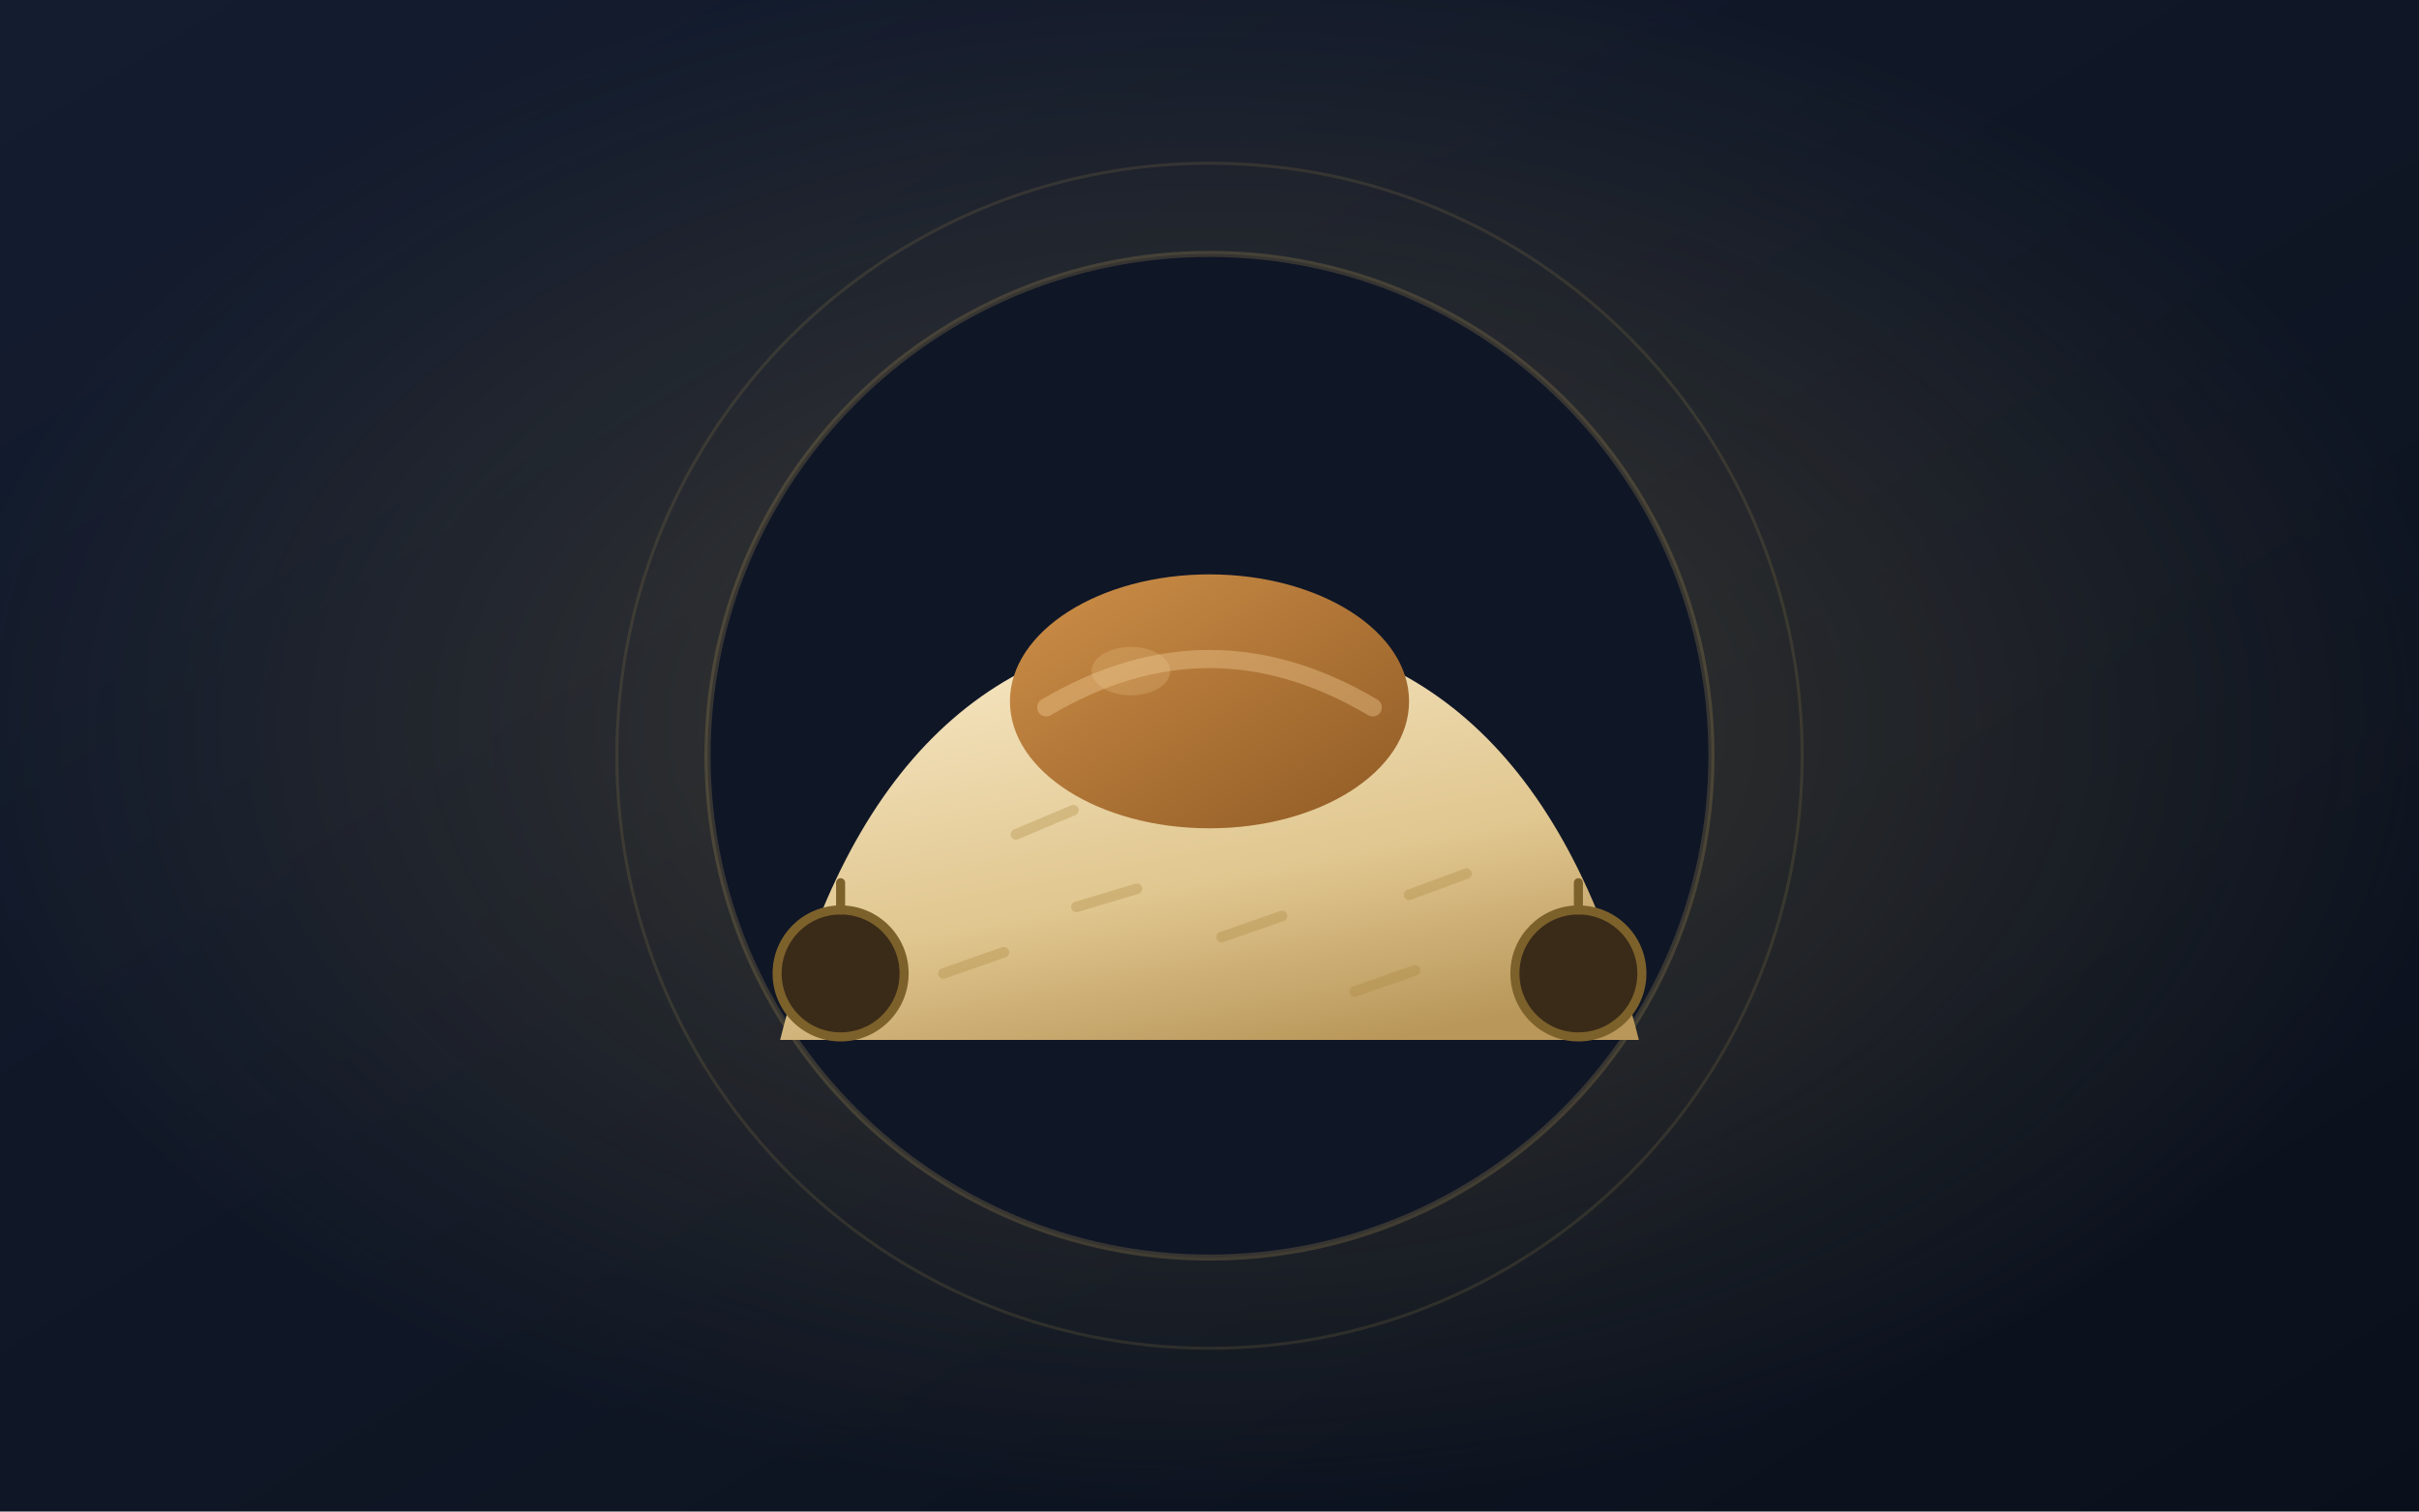
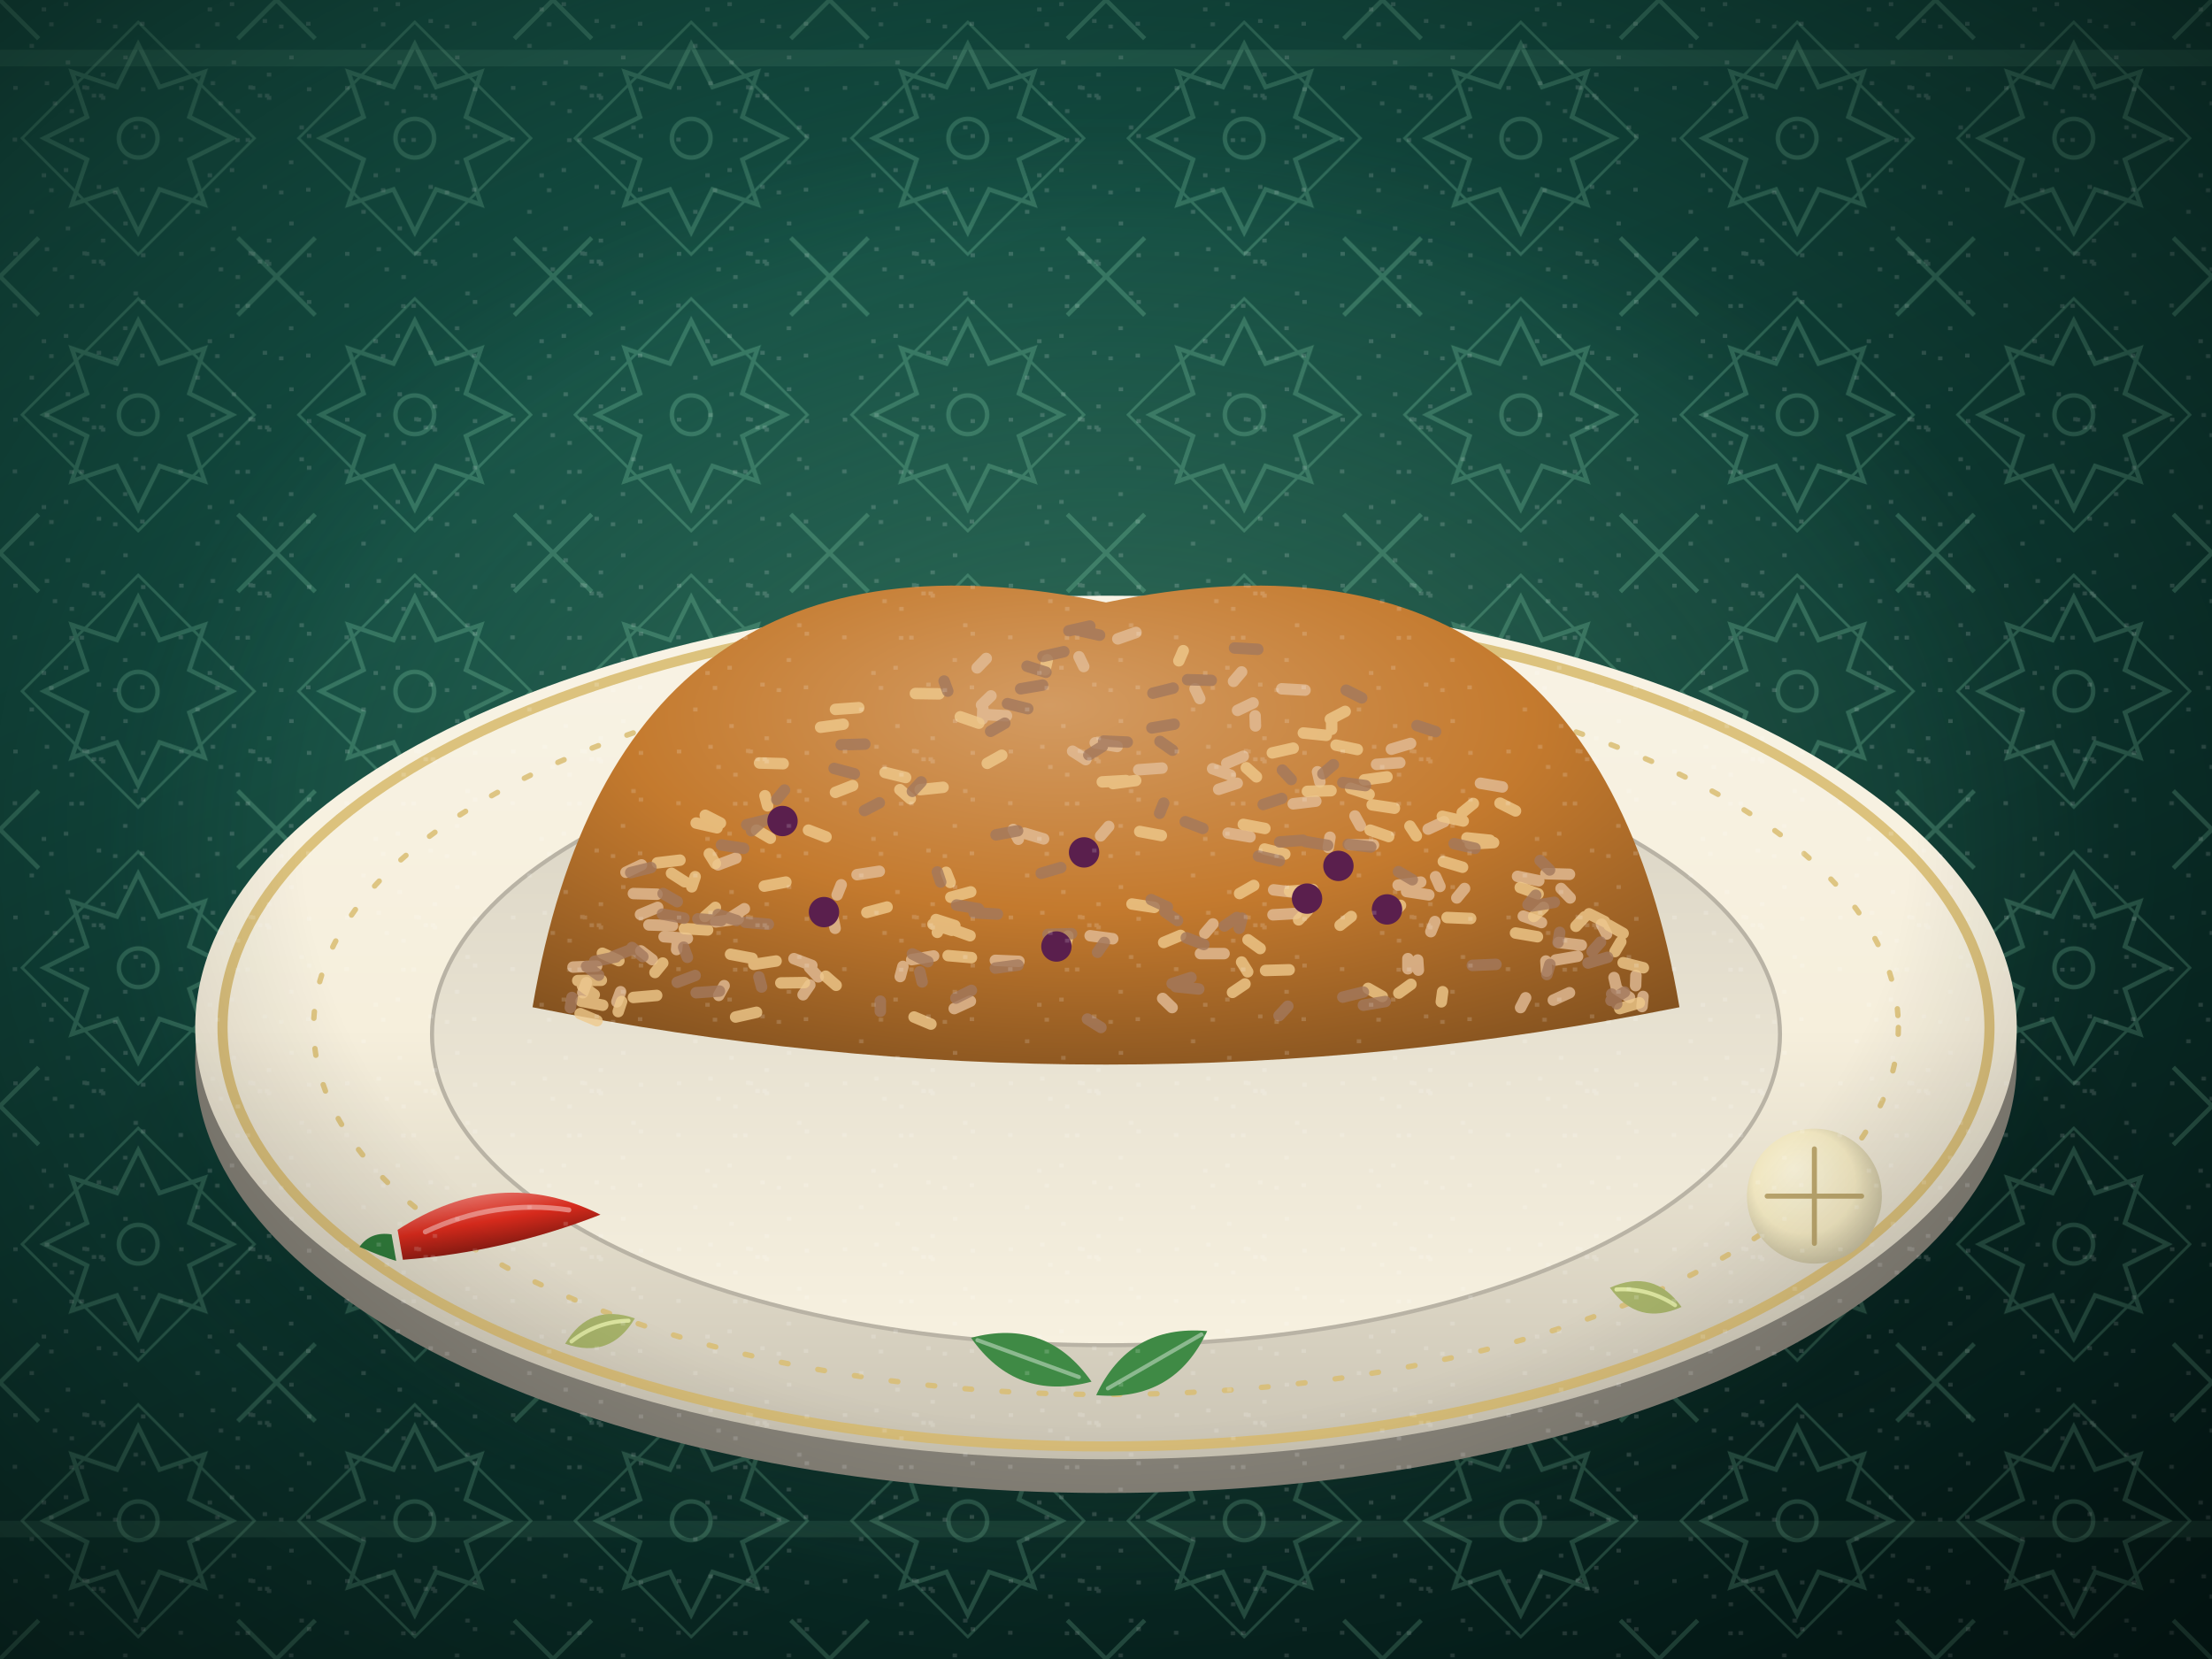
- <svg xmlns="http://www.w3.org/2000/svg" viewBox="0 0 800 500" role="img" aria-label="مچبوس دجاج">
+ <svg xmlns="http://www.w3.org/2000/svg" viewBox="0 0 800 600" preserveAspectRatio="xMidYMid slice" role="img" aria-label="machboos">
  <defs>
-     <linearGradient id="m-bg" x1="0" y1="0" x2="1" y2="1">
-       <stop offset="0%" stop-color="#141d30" />
-       <stop offset="100%" stop-color="#0a101b" />
+     <pattern id="p0" width="100" height="100" patternUnits="userSpaceOnUse">
+       <g fill="none" stroke="#8fdcb4" stroke-width="1.6" opacity="0.255">
+         <path d="M50 16L57.7 31.5L74 26L68.5 42.3L84 50L68.5 57.7L74 74L57.7 68.5L50 84L42.3 68.5L26 74L31.5 57.7L16 50L31.5 42.3L26 26L42.3 31.5Z" />
+         <path d="M50 8l42 42-42 42L8 50z" stroke-width="1" />
+         <circle cx="50" cy="50" r="7" />
+         <path d="M0 0l14 14M100 0L86 14M0 100l14-14M100 100L86 86" />
+       </g>
+     </pattern>
+     <linearGradient id="l1" x1="0.2" y1="0" x2="0.8" y2="1">
+       <stop offset="0%" stop-color="#16574a" />
+       <stop offset="100%" stop-color="#06231f" />
    </linearGradient>
-     <radialGradient id="m-glow" cx="50%" cy="48%" r="52%">
-       <stop offset="0%" stop-color="#c7a55b" stop-opacity=".24" />
-       <stop offset="100%" stop-color="#c7a55b" stop-opacity="0" />
+     <radialGradient id="r2" cx="0.5" cy="0.5" r="0.5">
+       <stop offset="0%" stop-color="#7fd6a8" stop-opacity="0.32" />
+       <stop offset="100%" stop-color="#7fd6a8" stop-opacity="0" />
    </radialGradient>
-     <linearGradient id="m-rice" x1="0.3" y1="0" x2="0.7" y2="1">
-       <stop offset="0%" stop-color="#f6e6c2" />
-       <stop offset="60%" stop-color="#e0c68f" />
-       <stop offset="100%" stop-color="#b9975a" />
+     <radialGradient id="r3" cx="0.5" cy="0.5" r="0.5">
+       <stop offset="0%" stop-color="#000" stop-opacity="0.55" />
+       <stop offset="100%" stop-color="#000" stop-opacity="0" />
+     </radialGradient>
+     <linearGradient id="l4" x1="0" y1="0" x2="0" y2="1">
+       <stop offset="0%" stop-color="#f8f3e5" />
+       <stop offset="50%" stop-color="#f6efdc" />
+       <stop offset="100%" stop-color="#cac4b4" />
    </linearGradient>
-     <linearGradient id="m-chicken" x1="0" y1="0" x2="1" y2="1">
-       <stop offset="0%" stop-color="#cf9049" />
-       <stop offset="100%" stop-color="#8f5a24" />
+     <linearGradient id="l5" x1="0" y1="0" x2="0" y2="1">
+       <stop offset="0%" stop-color="#d8d2c2" />
+       <stop offset="100%" stop-color="#f7f1e0" />
    </linearGradient>
+     <radialGradient id="r6" cx="0.5" cy="0.3" r="0.8" fx="0.45" fy="0.25">
+       <stop offset="0%" stop-color="#d39b62" />
+       <stop offset="50%" stop-color="#c47a2e" />
+       <stop offset="100%" stop-color="#7f4f1e" />
+     </radialGradient>
+     <radialGradient id="r7" cx="0.5" cy="0.5" r="0.75" fx="0.4" fy="0.25">
+       <stop offset="0%" stop-color="#d19b6d" />
+       <stop offset="50%" stop-color="#b8651f" />
+       <stop offset="100%" stop-color="#784214" />
+     </radialGradient>
+     <radialGradient id="r8" cx="0.5" cy="0.5" r="0.75" fx="0.4" fy="0.25">
+       <stop offset="0%" stop-color="#c6946b" />
+       <stop offset="50%" stop-color="#a85a1c" />
+       <stop offset="100%" stop-color="#6d3b12" />
+     </radialGradient>
+     <linearGradient id="l9" x1="0" y1="0" x2="0" y2="1">
+       <stop offset="0%" stop-color="#e26a60" />
+       <stop offset="50%" stop-color="#d62a1c" />
+       <stop offset="100%" stop-color="#8b1b12" />
+     </linearGradient>
+     <radialGradient id="ra" cx="0.5" cy="0.5" r="0.75" fx="0.35" fy="0.3">
+       <stop offset="0%" stop-color="#f5efd6" />
+       <stop offset="50%" stop-color="#f0e6c0" />
+       <stop offset="100%" stop-color="#9c967d" />
+     </radialGradient>
+     <pattern id="nb" width="60" height="60" patternUnits="userSpaceOnUse">
+       <path d="M30.7 31.8h1.6M36.5 35.4h1.6M51 32.3h1.6M4.8 31.8h1.6M36.5 27h1.6M28.8 50.6h1.6M25.2 40.2h1.6M40.9 9.6h1.6M10.7 16.6h1.6M23.8 22.6h1.6M35 7.6h1.6M35.8 34.6h1.6M25.1 50.7h1.6M48.3 46.1h1.6M19.1 37.4h1.6M15.1 3.4h1.6M44.5 58.7h1.6M17.8 8.8h1.6M44.6 20.8h1.6M33.2 34.6h1.6M50.7 8.6h1.6M51 49.2h1.6M23.1 1.5h1.6M4.6 50.5h1.6M29.8 31.6h1.6M16.2 30.1h1.6" stroke="#fff" stroke-width="1.4" opacity=".16" />
+     </pattern>
+     <radialGradient id="rc" cx="0.5" cy="0.5" r="0.72">
+       <stop offset="0%" stop-color="#000" stop-opacity="0" />
+       <stop offset="50%" stop-color="#000" stop-opacity="0" />
+       <stop offset="100%" stop-color="#000" stop-opacity="0.5" />
+     </radialGradient>
  </defs>
-   <rect width="800" height="500" fill="url(#m-bg)" />
-   <rect width="800" height="500" fill="url(#m-glow)" />
-   <circle cx="400" cy="250" r="196" fill="none" stroke="#c7a55b" stroke-opacity=".14" />
-   <circle cx="400" cy="250" r="166" fill="#0f1626" stroke="#c7a55b" stroke-opacity=".22" stroke-width="2" />
-   <path d="M258 344 q34 -136 142 -136 q108 0 142 136 z" fill="url(#m-rice)" />
-   <g stroke="#a8843c" stroke-opacity=".32" stroke-width="3.5" stroke-linecap="round">
-     <path d="M312 322 l20 -7" />
-     <path d="M356 300 l20 -6" />
-     <path d="M404 310 l20 -7" />
-     <path d="M448 328 l20 -7" />
-     <path d="M336 276 l19 -8" />
-     <path d="M424 268 l19 -7" />
-     <path d="M380 252 l19 -7" />
-     <path d="M466 296 l19 -7" />
+   <rect width="800" height="600" fill="url(#l1)" />
+   <rect width="800" height="600" fill="url(#p0)" />
+   <rect y="18" width="800" height="6" fill="#8fdcb4" opacity=".12" />
+   <rect y="550" width="800" height="6" fill="#8fdcb4" opacity=".12" />
+   <ellipse cx="400" cy="310" rx="360" ry="270" fill="url(#r2)" />
+   <g transform="translate(400 335) scale(1.22) translate(-400 -335)">
+     <ellipse cx="406" cy="409.8" rx="302.4" ry="115.2" fill="url(#r3)" />
+     <ellipse cx="400" cy="375" rx="270" ry="128" fill="#878379" />
+     <ellipse cx="400" cy="365" rx="270" ry="128" fill="url(#l4)" />
+     <ellipse cx="400" cy="365" rx="261.9" ry="124.2" fill="none" stroke="#d9bd72" stroke-width="3" opacity=".9" />
+     <ellipse cx="400" cy="367" rx="199.8" ry="92.2" fill="url(#l5)" stroke="#b9b3a5" stroke-width="1.2" />
+     <ellipse cx="400" cy="365" rx="234.9" ry="108.8" fill="none" stroke="#d9bd72" stroke-width="1.6" stroke-dasharray="2 9" stroke-linecap="round" opacity=".85" />
+     <path d="M230 359Q255.5 209 400 239Q544.5 209 570 359Q400 393 230 359Z" fill="url(#r6)" />
+     <path d="M249 346.8l-7 0.3M364.5 255.6l-2.7 2.8M390.1 283.1l3.9 2.5M524.4 356.2l-1.5 2.9M332.8 318.7l-6.6 1M462.7 289.2l0.7 3M312.2 352.4l-2 2.9M492.4 345l0.2 3M473.8 302.3l1.6 2.9M497.5 333.6l-1.2 3M493.3 321.9l-6.7 0.9M452.1 264.6l6.9 0.4M443.6 268.8l-4.6 2.2M290.3 314.8l-5.3 2M264.5 334.6l7 0.2M408.9 247.9l-5.4 1.9M436.2 307.4l6.5 1.1M363.6 272.2l6.9 0.4M557.1 349.6l-0.1 3M359.8 357.2l-4.8 2.2M312.1 347.2l2.6 2.8M267.1 329.4l-5.1 2.1M319.1 332.6l0.6 3M431.7 334.3l-2.4 2.8M273 338.9l-0.3 3M462.2 297.9l-6.7 0.8M269 338.1l6.9 0.5M489.5 344.6l0 3M559.2 355.8l-0.3 3M534.9 323.8l2.7 2.8M431.6 288.3l5.3 1.9M506.3 323.8l-2.3 2.8M522 320.2l6.3 1.3M259.9 325.3l7 0.2M440.2 259.6l-2.4 2.8M511 292.6l6.5 1.1M291 332.8l-6.7 0.9M400.8 305.4l-2.4 2.8M348.9 343.8l-6.5 1.1M539.8 343.9l-6.5 1.1M246 351.7l-1.1 3M546.9 334.4l1.5 2.9M500.2 304l-4.7 2.2M365.9 266.7l-2.8 2.7M523.7 332l5.4 1.9M392 255.1l1.4 2.9M550.6 350.2l0.7 3M551.3 353.6l3.9 2.5M286.8 352.6l-1.6 2.9M307.5 344.6l5.3 2M534.2 339.8l6.7 0.8M472.3 310.8l7 0.1M490.3 280.8l-5.7 1.7M363.5 270.5l-0.1 3M396.8 280.6l6.5 1.1M435 343.1l-7 0M367.2 345.1l7 0.3M444.2 272.6l0.1 3M395.3 337.8l6.7 0.9M449.7 324.2l6.7 0.8M375.8 307.4l5.7 1.7M372.5 306.3l1.5 2.9M489.1 324.7l6.6 1M456.4 331.2l-6.9 0.4M497.7 320.3l1.3 2.9M262.3 316.8l-4.6 2.2M466.4 308.6l-0.5 3M530.4 319.4l7 0.2M339.8 346.9l-0.8 3M438.9 292.6l-5.5 1.8M416.8 356.4l2.8 2.7M262.1 342.3l3.4 2.6M440.7 284.6l-4.9 2.1M256.1 354.4l-1.1 3M537.4 354.7l-4.8 2.2M426.4 264.6l1.4 2.9M530.4 345.3l0.2 3M292.8 329.8l-3.9 2.5M416.6 288.1l-6.9 0.5M321.5 322.7l-1.2 3M487.1 286.5l-6.9 0.5" fill="none" stroke="#e2bd97" stroke-width="3.4" stroke-linecap="round" stroke-linejoin="round" opacity=".8" />
+     <path d="M310.6 351.7l-7 0.1M266.8 355.5l-6.9 0.6M256.4 357.3l-1 3M250.4 351l-7 0.1M410 306.9l6.4 1.2M343.5 266l7 0.1M244.1 360.9l5 2.1M459.8 330.3l-2.7 2.8M288.7 343.3l6.4 1.2M275 335.7l6.9 0.4M273.7 315.4l-6.7 0.8M553.3 345.8l6 1.5M351.7 293.8l-6.8 0.7M408.8 291.8l-6.7 0.9M302.2 345.3l-6.6 1M508.9 298.6l-3.3 2.7M407.7 328.4l6.6 1M499.8 354.4l-0.4 3M284.2 329.4l-3.1 2.7M296.4 306.5l4.1 2.4M454.3 347.9l-7 0.2M353.2 343.7l6.9 0.6M558.1 357.7l-5.8 1.7M541.9 332.2l-2.6 2.8M298.9 296.3l0.8 3M359.9 324.8l-5.9 1.6M477.7 353.4l4.2 2.4M472.7 332.1l-3.3 2.6M552.6 339.6l-1.7 2.9M281.2 302.1l4.5 2.3M499.7 302.4l6.2 1.4M507 308.8l6.8 0.7M490.4 352.2l-3.6 2.6M348.7 334.4l5.6 1.8M490.1 305.3l1.9 2.9M487.3 328.8l-2.5 2.8M440.7 304.8l6.4 1.2M338.9 294.5l3.1 2.7M478.3 306.5l5.5 1.9M334.5 289.4l6.1 1.5M356.8 272.9l5.5 1.9M382.6 256l-0.7 3M349.6 333l5.6 1.8M516.8 298.5l4.6 2.3M352.6 319l1.2 3M422.1 337.7l-5 2.1M271.2 319.3l3.9 2.5M441.2 352.1l-3.7 2.5M447 312.1l6 1.5M441.6 288l3 2.7M305.1 321.9l-6.4 1.2M296.4 360.5l-6.2 1.4M250.7 343l4.9 2.2M522.8 323.5l5.3 1.9M388.7 337.9l-0.7 3M244.8 352.7l3.5 2.6M405.9 291.8l-7 0.4M369.1 284.3l-4.3 2.4M278.2 320.3l-1 3M472.5 294.1l5.5 1.8M521.4 337l6.5 1.1M549.1 334.7l4.2 2.4M466.7 294.8l-7 0.2M468.2 281.3l6.3 1.3M324.9 293.3l-5.1 2M455.5 282.2l-6.2 1.4M466.9 273.6l0 3M322.1 275.1l-6.7 0.9M514.9 310.2l-6.9 0.4M311.8 306.5l5.2 2M297.3 286.6l7 0.2M343.1 361.9l5 2.1M422.9 253.3l-1.3 3M470.9 271.3l-4.4 2.3M326.7 270.2l-6.9 0.5M483.3 290.7l-6.7 0.9M335.1 329.3l-6 1.6M268.6 345.9l-2.3 2.8M543.2 331.3l4.6 2.3M282.4 313.5l1.8 2.9M461.3 324.1l-6.9 0.5M440.2 345.6l1.8 2.9M316.9 349.8l3.1 2.7M442.1 339l3.6 2.6M278.5 304.4l6.2 1.4M244.4 357.2l6.4 1.2M500 315.8l5.7 1.7M529.7 329.4l-2.9 2.7M354.4 335.9l5.3 1.9M351.4 333.9l-1.4 2.9M501.1 332.4l7 0.3M478.9 299l6.6 1M443.8 322.9l-4.2 2.4M458.5 277.7l6.8 0.7" fill="none" stroke="#efc98c" stroke-width="3.4" stroke-linecap="round" stroke-linejoin="round" opacity=".8" />
+     <path d="M440.3 332.6l-0.8 3M399.3 280.1l7 0.3M373.9 346.5l-6.7 0.9M445.2 314.2l6.2 1.4M279 332.8l6.9 0.5M344.8 348.5l0.7 3M246 346.9l3.6 2.6M420.2 275.1l-6.6 1.1M413.4 327.1l4.8 2.2M503.2 310.5l6.2 1.4M297.1 350l0.8 3M376.6 257.9l5.6 1.8M299.6 303.4l-6.1 1.5M254.7 344.1l-6.3 1.3M394.5 362.5l4 2.5M452.1 297.1l-5.5 1.8M259 342l-5.1 2M476.3 354.5l-6.1 1.5M416 280.2l3.7 2.6M527.4 325.8l-2.3 2.8M470.2 292.4l6.7 0.9M398.9 281.7l-4 2.5M425.2 350.2l-5.6 1.8M467.4 287.1l-3.1 2.7M360.1 354l-4.6 2.3M549.9 355.1l1.5 2.9M268.5 331.4l6.4 1.2M528.7 315.5l2.8 2.8M492.2 275.5l5.5 1.8M532.9 327.9l-6.6 1.1M459.2 309.9l6.5 1.1M278.2 349.6l-5.3 2M352 262.3l1.1 3M360.9 331l6.9 0.4M304.7 294.6l-2.3 2.8M423.5 304l5.2 2M482.8 357.3l-6.5 1.1M355.7 328.7l6.5 1.1M345.2 292.2l-2.6 2.8M333.1 357.2l0 3M319.4 288.2l6 1.6M417.5 330.7l3.7 2.6M452.3 288.7l2.6 2.8M328.5 281l-7 0.2M297.9 304l-3 2.7M389.8 337.2l-7 0.2M453.9 358.7l-2.6 2.8M548.7 344.2l-5.8 1.7M420.7 352.9l6.8 0.7M423.8 338.4l5.2 2M332.8 298.4l-4.4 2.3M293.1 333.8l6.8 0.6M534.5 336.8l-0.5 3M259.5 341.3l3.2 2.7M285 331.5l5.5 1.8M419.9 264.4l-6 1.5M274.8 341.2l1.1 3M373.8 306.7l-6.4 1.2M395.2 246l-6.2 1.4M381.2 263.5l-6.5 1.1M553.7 354.5l-4 2.5M391.8 247.3l6.3 1.4M471.8 310.7l6.7 0.8M531.6 346.3l-0.9 3M438.1 252.5l6.9 0.4M241.7 356.1l-0.5 3M342.6 343.2l4.6 2.3M438.8 332.4l-3.7 2.5M486.7 318.8l4.1 2.4M515.6 346.3l-7 0.3M285.4 354.2l-6.9 0.5M471.2 265l4.6 2.3M399.5 339.8l-2 2.9M265.1 317.6l-6 1.5M370.8 269l6 1.5M350 318.9l1 3M458.4 309.5l-6.9 0.5M417.1 298.5l-1.2 3M546.6 339.7l-2.5 2.8M286 310.9l6.6 1M424.2 261.9l7 0.2M386.6 317.6l-5.8 1.7M387.5 253.6l-6.2 1.4M268.7 325.3l4.2 2.4M370 274.8l-4.2 2.4" fill="none" stroke="#a2785d" stroke-width="3.4" stroke-linecap="round" stroke-linejoin="round" opacity=".8" />
+     <ellipse cx="393.5" cy="313.1" rx="4.5" ry="4.5" fill="#5a1f4d" />
+     <ellipse cx="459.6" cy="326.8" rx="4.5" ry="4.5" fill="#5a1f4d" />
+     <ellipse cx="385.3" cy="341" rx="4.5" ry="4.5" fill="#5a1f4d" />
+     <ellipse cx="316.4" cy="330.8" rx="4.5" ry="4.5" fill="#5a1f4d" />
+     <ellipse cx="483.3" cy="330" rx="4.5" ry="4.5" fill="#5a1f4d" />
+     <ellipse cx="468.9" cy="317.1" rx="4.5" ry="4.5" fill="#5a1f4d" />
+     <ellipse cx="304.1" cy="303.8" rx="4.5" ry="4.5" fill="#5a1f4d" />
+     <g transform="rotate(-10 190 425)">
+       <path d="M190 425Q223 411 250 431Q220 437 190 434Z" fill="url(#l9)" />
+       <path d="M188 426q-6 -2 -10 2q6 4 10 6z" fill="#2f7a3a" />
+       <path d="M198 427Q220 421 241 428" fill="none" stroke="#efaaa4" stroke-width="1.5" stroke-linecap="round" stroke-linejoin="round" opacity=".7" />
+     </g>
+     <ellipse cx="610" cy="415" rx="20" ry="20" fill="url(#ra)" />
+     <path d="M596 415h28M610 401v28" fill="none" stroke="#b9a46c" stroke-width="1.5" stroke-linecap="round" stroke-linejoin="round" />
+     <g transform="rotate(150 430 455)">
+       <path d="M430 455Q449 441.7 468 455Q449 468.3 430 455Z" fill="#3f8a45" />
+       <path d="M432 455H464" fill="none" stroke="#8cb98f" stroke-width="1.2" stroke-linecap="round" stroke-linejoin="round" />
+     </g>
+     <g transform="rotate(20 360 457)">
+       <path d="M360 457Q379 443.7 398 457Q379 470.3 360 457Z" fill="#3f8a45" />
+       <path d="M362 457H394" fill="none" stroke="#8cb98f" stroke-width="1.2" stroke-linecap="round" stroke-linejoin="round" />
+     </g>
+     <g transform="rotate(15 560 445)">
+       <path d="M549 445Q560 436 571 445Q560 454 549 445Z" fill="#a7b36a" />
+       <path d="M551 445Q560 442 569 445" fill="none" stroke="#dce5a0" stroke-width="1.2" stroke-linecap="round" stroke-linejoin="round" />
+     </g>
+     <g transform="rotate(-20 250 455)">
+       <path d="M239 455Q250 446 261 455Q250 464 239 455Z" fill="#a7b36a" />
+       <path d="M241 455Q250 452 259 455" fill="none" stroke="#dce5a0" stroke-width="1.2" stroke-linecap="round" stroke-linejoin="round" />
+     </g>
  </g>
-   <ellipse cx="400" cy="232" rx="66" ry="42" fill="url(#m-chicken)" />
-   <path d="M346 234 q54 -32 108 0" fill="none" stroke="#f4d199" stroke-opacity=".38" stroke-width="6" stroke-linecap="round" />
-   <ellipse cx="374" cy="222" rx="13" ry="8" fill="#f4d199" fill-opacity=".22" />
-   <g>
-     <circle cx="278" cy="322" r="21" fill="#3a2b18" stroke="#7d612b" stroke-width="3" />
-     <path d="M278 301 v-9" stroke="#7d612b" stroke-width="3" stroke-linecap="round" />
-     <circle cx="522" cy="322" r="21" fill="#3a2b18" stroke="#7d612b" stroke-width="3" />
-     <path d="M522 301 v-9" stroke="#7d612b" stroke-width="3" stroke-linecap="round" />
-   </g>
+   <rect width="800" height="600" fill="url(#nb)" />
+   <rect width="800" height="600" fill="url(#rc)" />
</svg>
